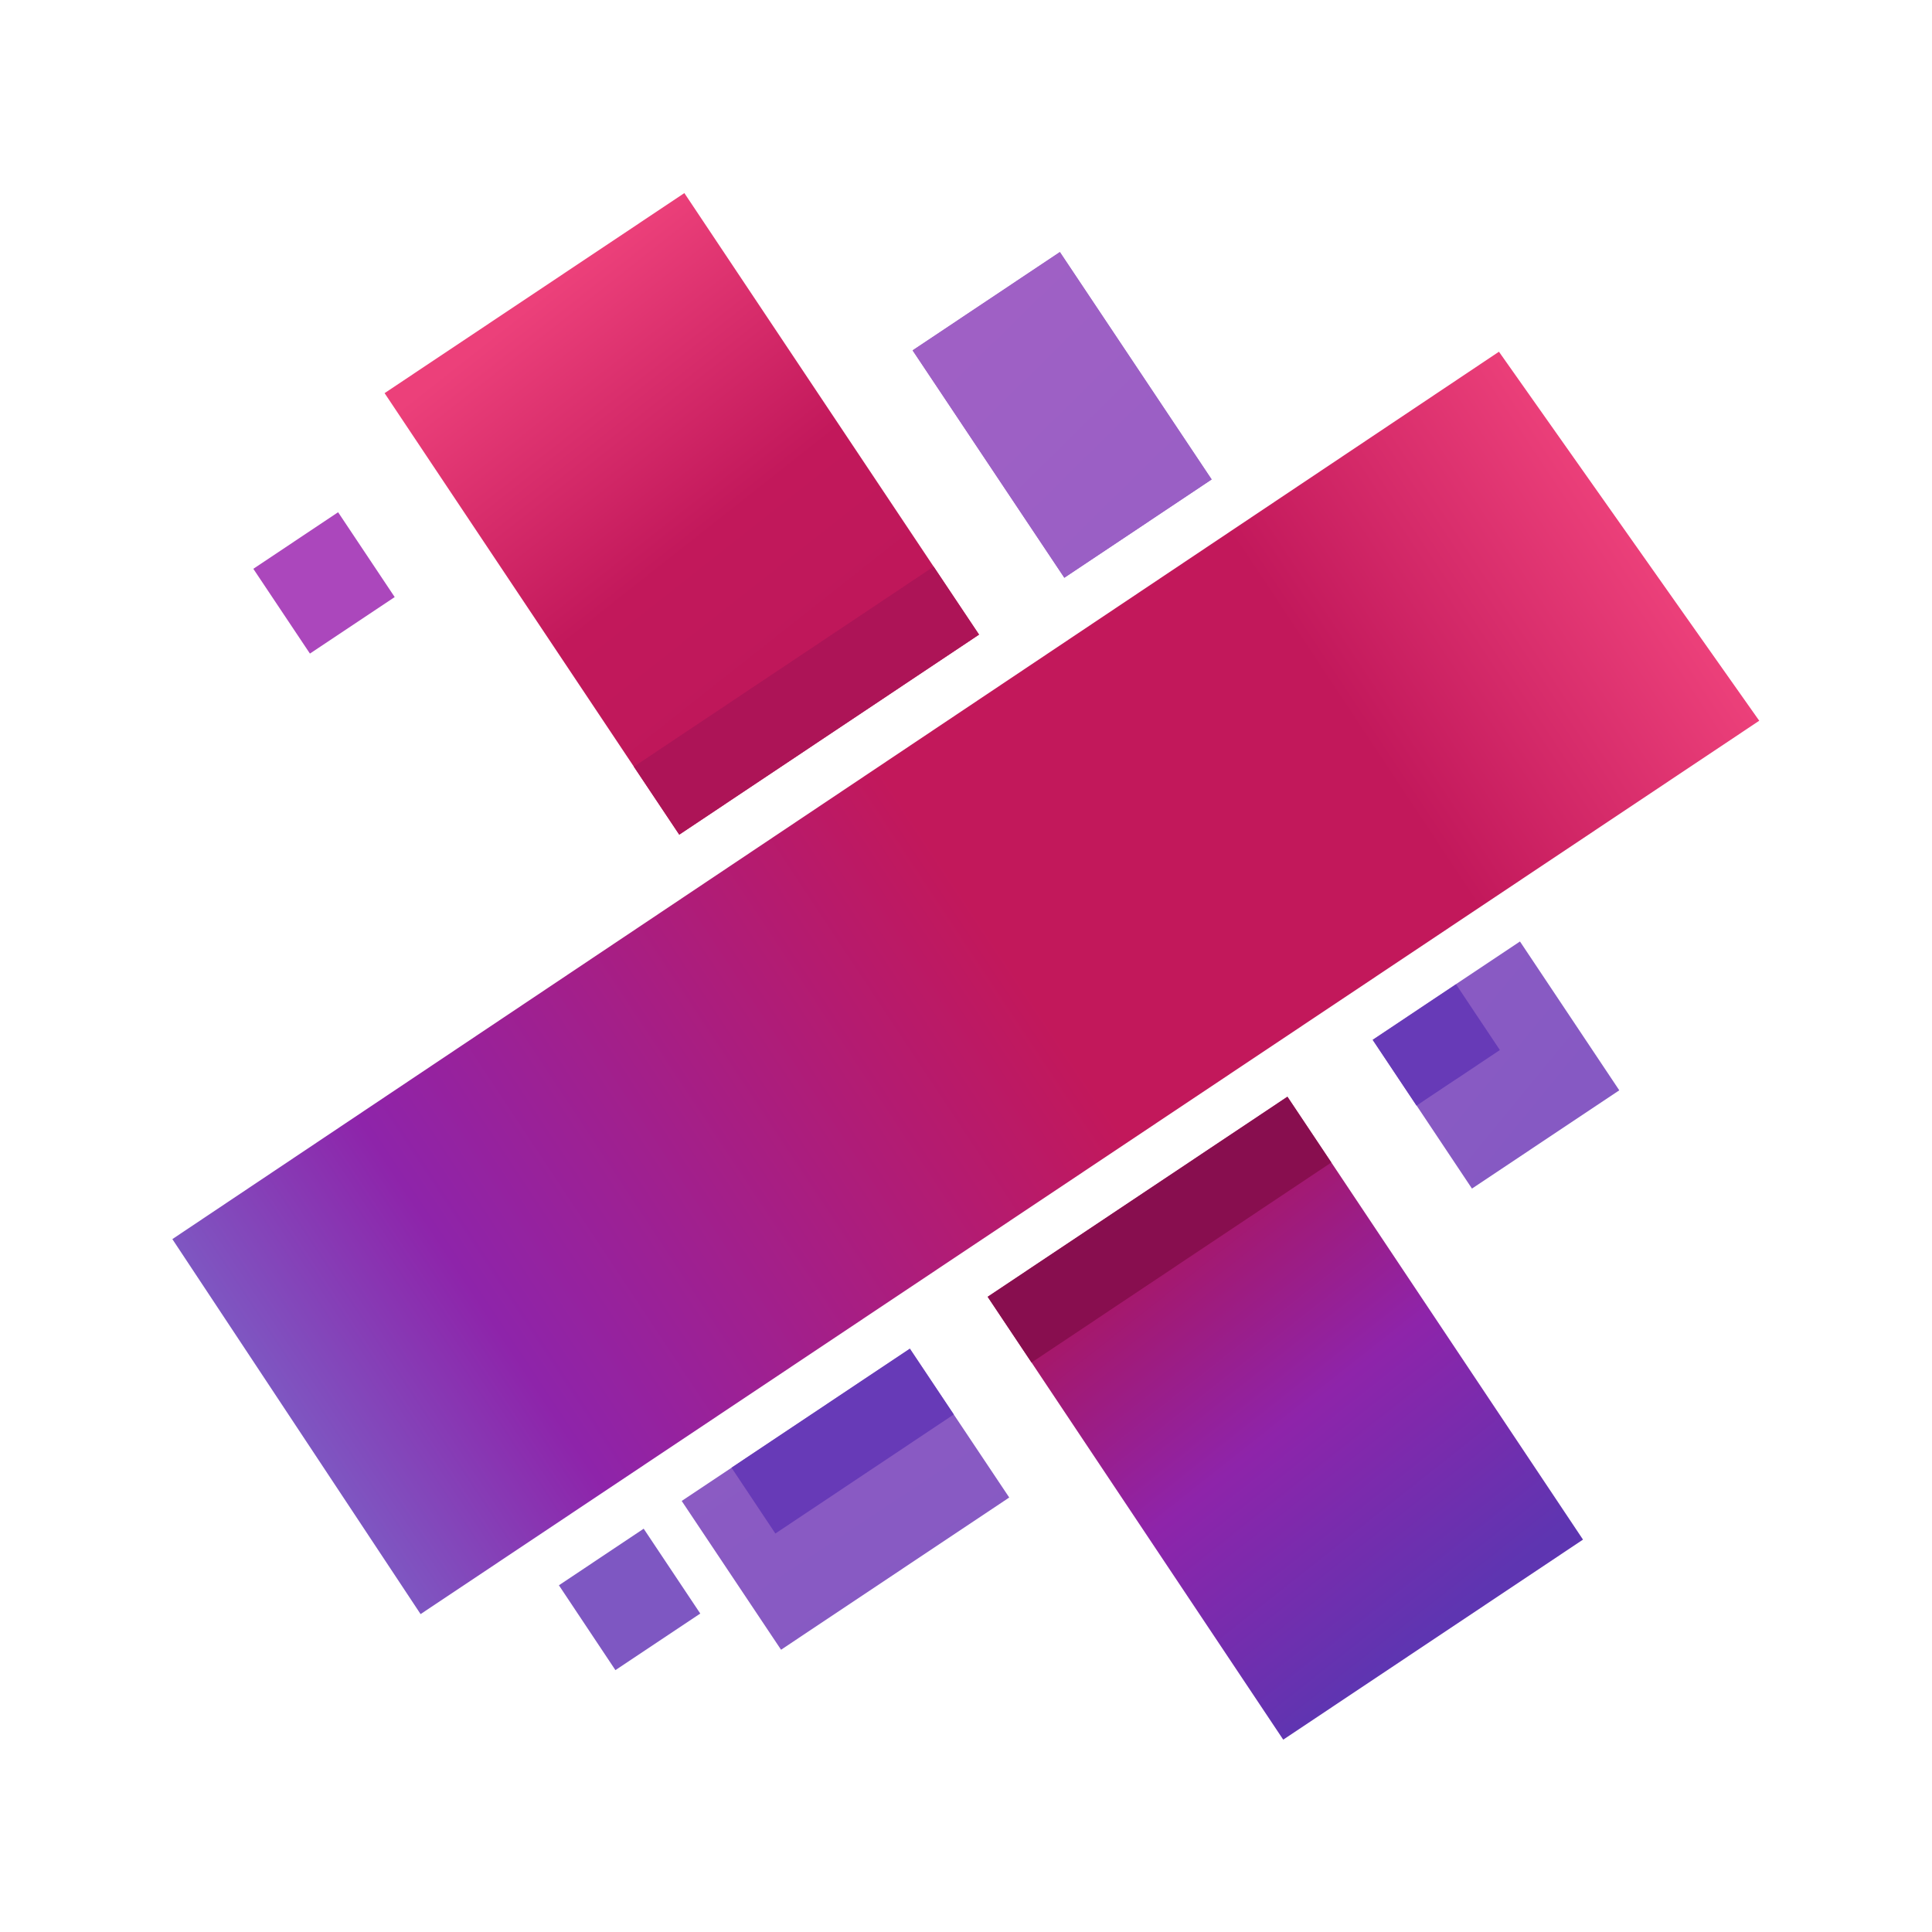
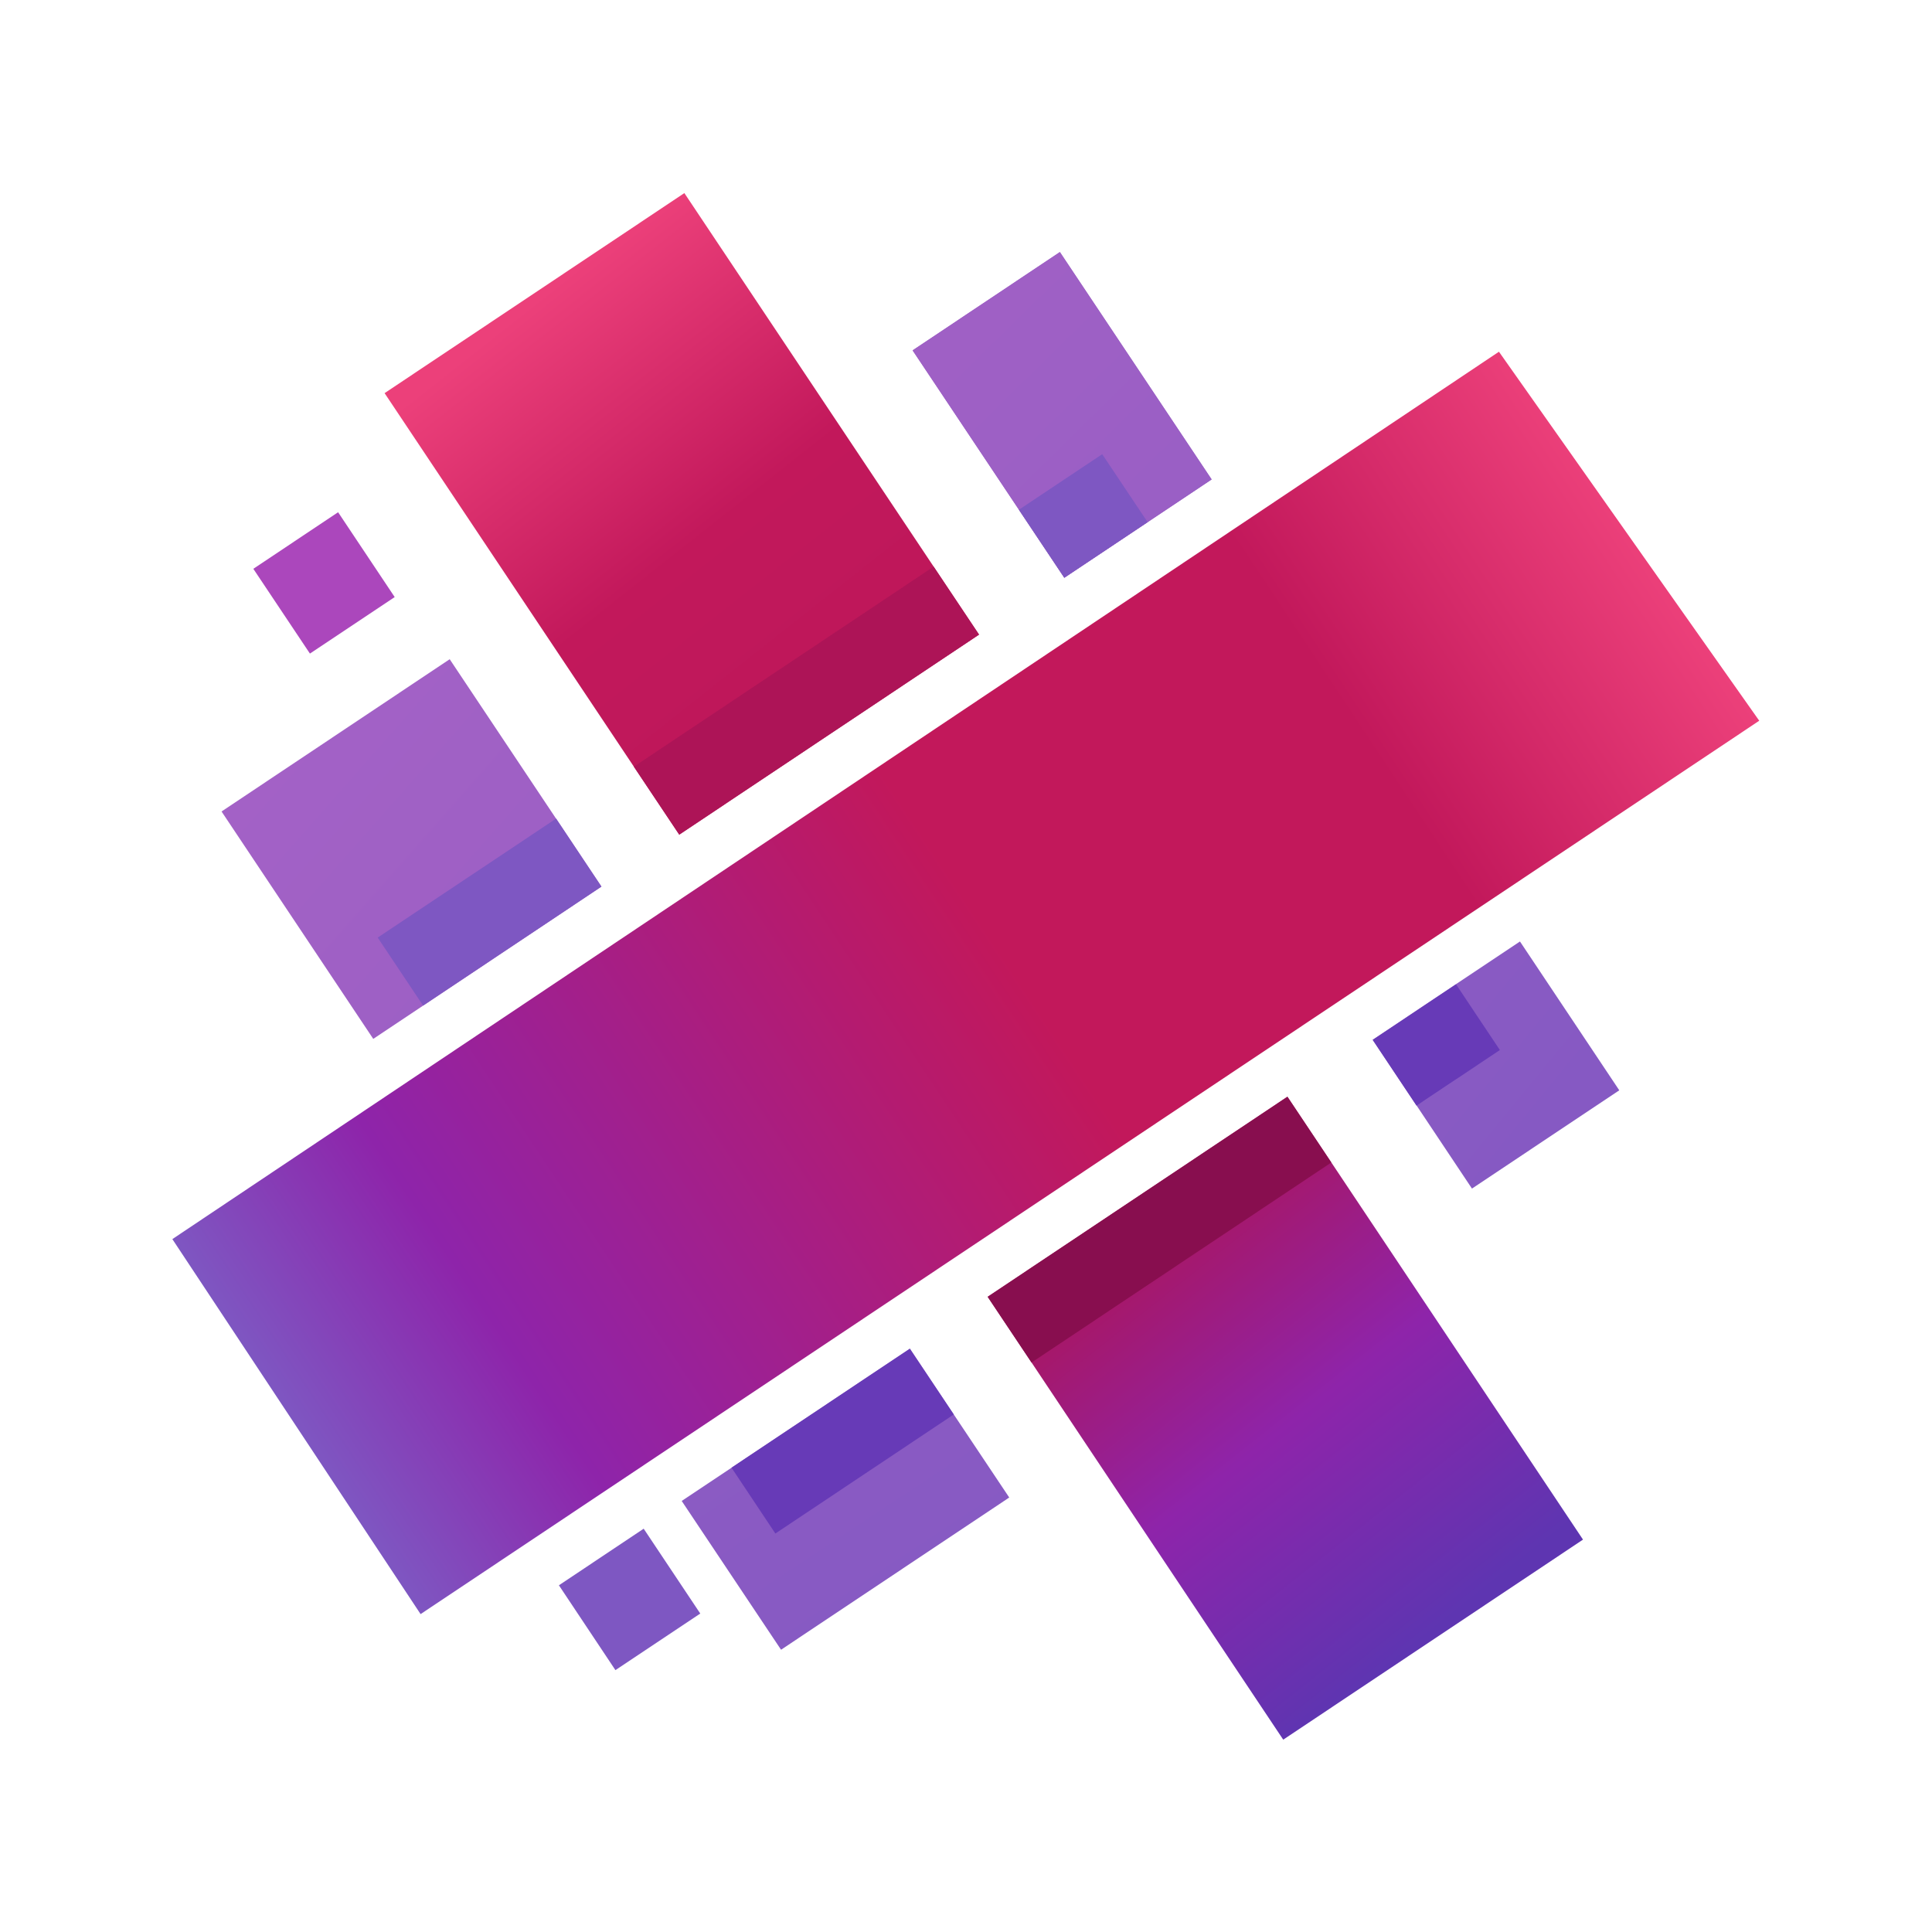
<svg xmlns="http://www.w3.org/2000/svg" xmlns:xlink="http://www.w3.org/1999/xlink" viewBox="0 0 24 24">
  <defs>
    <linearGradient xlink:href="#a" id="i" x1="-31.824" x2="19.682" y1="-11.741" y2="35.548" gradientTransform="scale(.95818 1.0436)" gradientUnits="userSpaceOnUse" />
    <linearGradient id="a" x1="-3.881" x2="2.377" y1="-1.442" y2="4.304">
      <stop offset="0" stop-color="#ba68c8" />
      <stop offset="1" stop-color="#7e57c2" />
    </linearGradient>
    <linearGradient xlink:href="#b" id="j" x1="12.022" x2="-15.716" y1="13.922" y2="-23.952" gradientTransform="scale(.96226 1.0392)" gradientUnits="userSpaceOnUse" />
    <linearGradient id="b" x1=".729" x2="-.971" y1=".844" y2="-1.477">
      <stop offset="0" stop-color="#5e35b1" />
      <stop offset=".14" stop-color="#8e24aa" />
      <stop offset=".29" stop-color="#ad1457" />
      <stop offset=".84" stop-color="#c2185b" />
      <stop offset="1" stop-color="#ec407a" />
    </linearGradient>
    <linearGradient xlink:href="#c" id="k" x1="-23.39" x2="23.931" y1="-57.289" y2="8.573" gradientTransform="scale(1.0429 .95884)" gradientUnits="userSpaceOnUse" />
    <linearGradient id="c" x1="-2.839" x2="2.875" y1="-6.936" y2="1.017">
      <stop offset="0" stop-color="#ba68c8" />
      <stop offset="1" stop-color="#7e57c2" />
    </linearGradient>
    <linearGradient xlink:href="#d" id="l" x1="-53.331" x2="6.771" y1="-30.517" y2="18.785" gradientTransform="scale(.99898 1.001)" gradientUnits="userSpaceOnUse" />
    <linearGradient id="d" x1="-8.212" x2="1.02" y1="-4.691" y2="2.882">
      <stop offset="0" stop-color="#ba68c8" />
      <stop offset="1" stop-color="#7e57c2" />
    </linearGradient>
    <linearGradient xlink:href="#e" id="m" x1="-14.029" x2="41.998" y1="-23.111" y2="26.259" gradientTransform="scale(1.0003 .99965)" gradientUnits="userSpaceOnUse" />
    <linearGradient id="e" x1="-1.404" x2="4.19" y1="-2.309" y2="2.62">
      <stop offset="0" stop-color="#ba68c8" />
      <stop offset="1" stop-color="#7e57c2" />
    </linearGradient>
    <linearGradient xlink:href="#f" id="n" x1="31.177" x2="3.37" y1="41.442" y2="3.402" gradientTransform="scale(.96254 1.0389)" gradientUnits="userSpaceOnUse" />
    <linearGradient id="f" x1="1.911" x2=".204" y1="2.539" y2=".204">
      <stop offset="0" stop-color="#7e57c2" />
      <stop offset=".14" stop-color="#7b1fa2" />
      <stop offset=".29" stop-color="#ad1457" />
      <stop offset=".84" stop-color="#c2185b" />
      <stop offset="1" stop-color="#ec407a" />
    </linearGradient>
    <linearGradient xlink:href="#g" id="o" x1="-31.905" x2="19.599" y1="-14.258" y2="42.767" gradientTransform="scale(.95823 1.0436)" gradientUnits="userSpaceOnUse" />
    <linearGradient id="g" x1="-3.881" x2="2.377" y1="-1.738" y2="5.19">
      <stop offset="0" stop-color="#ba68c8" />
      <stop offset="1" stop-color="#7e57c2" />
    </linearGradient>
    <linearGradient xlink:href="#h" id="p" x1="4.301" x2="34.534" y1="34.41" y2="4.514" gradientTransform="scale(1.002 .99796)" gradientUnits="userSpaceOnUse" />
    <linearGradient id="h" x1=".112" x2=".901" y1=".897" y2=".116">
      <stop offset="0" stop-color="#7e57c2" />
      <stop offset=".14" stop-color="#8e24aa" />
      <stop offset=".53" stop-color="#c2185b" />
      <stop offset=".79" stop-color="#c2185b" />
      <stop offset="1" stop-color="#ec407a" />
    </linearGradient>
  </defs>
  <g stroke-linejoin="round" stroke-miterlimit="1.414" clip-rule="evenodd">
    <path fill="url(#i)" d="M8.002 6.127 4.117 8.719.116 2.723 4 .13z" transform="translate(11.282 3.07)scale(.47102)" />
    <path fill="url(#j)" d="m9.179 1.887 6.637 9.946-7.906 5.276-6.637-9.946L.115 5.43 8.02.153z" transform="translate(12.215 13.552)scale(.47102)" />
    <path fill="url(#k)" d="m7.3 1.88 1.462 2.189-6.018 4.015L.124 4.16l1.315-.877L6.143.144z" transform="translate(8.41 16.686)scale(.47102)" />
    <path fill="url(#l)" d="M2.328 1.146 4.016.02l2.619 3.925L2.75 6.537l-1.46-2.19 2.197-1.466zm-1.04 3.201L.132 2.612l2.197-1.466 1.158 1.735z" transform="translate(16.99 11.686)scale(.47102)" />
-     <path fill="url(#m)" d="gpuhost5.346 9.155-1.315.877L.03 4.035 6.047.019l2.805 4.204L4.15 7.36l4.703-3.138 1.197 1.793z" transform="translate(2.738 8.18)scale(.47102)" />
+     <path fill="url(#m)" d="m5.346 9.155-1.315.877L.03 4.035 6.047.019l2.805 4.204L4.15 7.36l4.703-3.138 1.197 1.793z" transform="translate(2.738 8.18)scale(.47102)" />
    <path fill="url(#n)" d="m14.533 9.934 1.197 1.793-7.907 5.276-1.196-1.793L.052 5.358 7.958.082z" transform="translate(4.753 2.36)scale(.47102)" />
    <path fill="url(#o)" d="M6.235 7.177 4.038 8.643 2.84 6.849.036 2.646 3.92.053 7.923 6.05z" transform="translate(11.32 3.106)scale(.47102)" />
    <path fill="#673ab7" d="m9.632 19.05-.545-.818 2.215-1.478.546.817zm7.965-5.315-.545-.817 1.035-.691.545.817z" />
-     <path fill="#7e57c2" d="gpuhost5.256 12.492-.564-.845 2.216-1.478.563.845zm7.965-5.315-.564-.845 1.035-.69.564.844z" />
+     <path fill="#7e57c2" d="m5.256 12.492-.564-.845 2.216-1.478.563.845zm7.965-5.315-.564-.845 1.035-.69.564.844z" />
    <path fill="#880e4f" d="m16.538 14.441-3.724 2.485-.545-.817 3.724-2.485z" />
    <path fill="#ad1457" d="m11.598 7.039.564.844-3.724 2.485-.564-.844z" />
    <path fill="#ab47bc" d="m4.2 6.363.703 1.054-1.053.702-.703-1.053z" />
    <path fill="#7e57c2" d="m7.996 18.99.703 1.054-1.054.703-.702-1.054z" />
    <path fill="url(#p)" d="M8.372 38.294.017 29.876 29.749.08l8.636 8.201z" transform="rotate(11.282 -5.61 25.53)scale(.47102)" />
  </g>
</svg>
